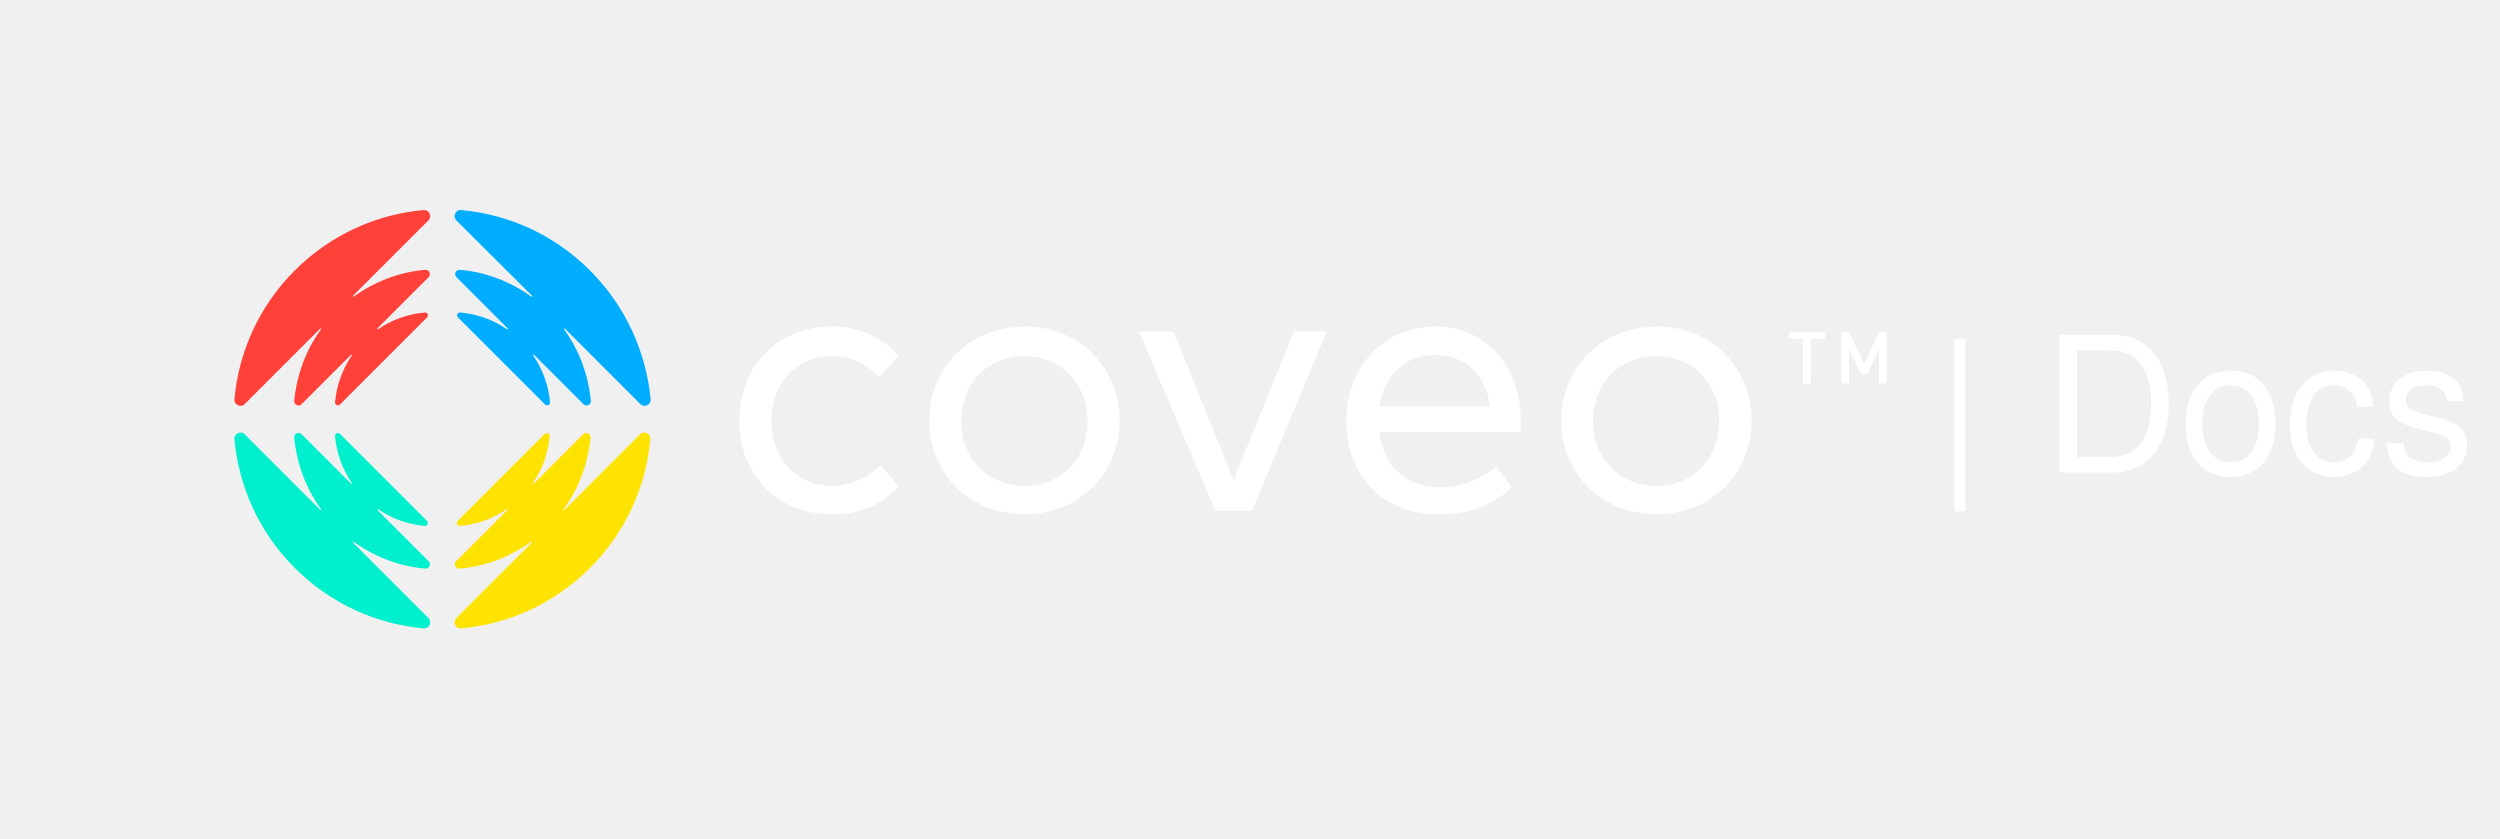
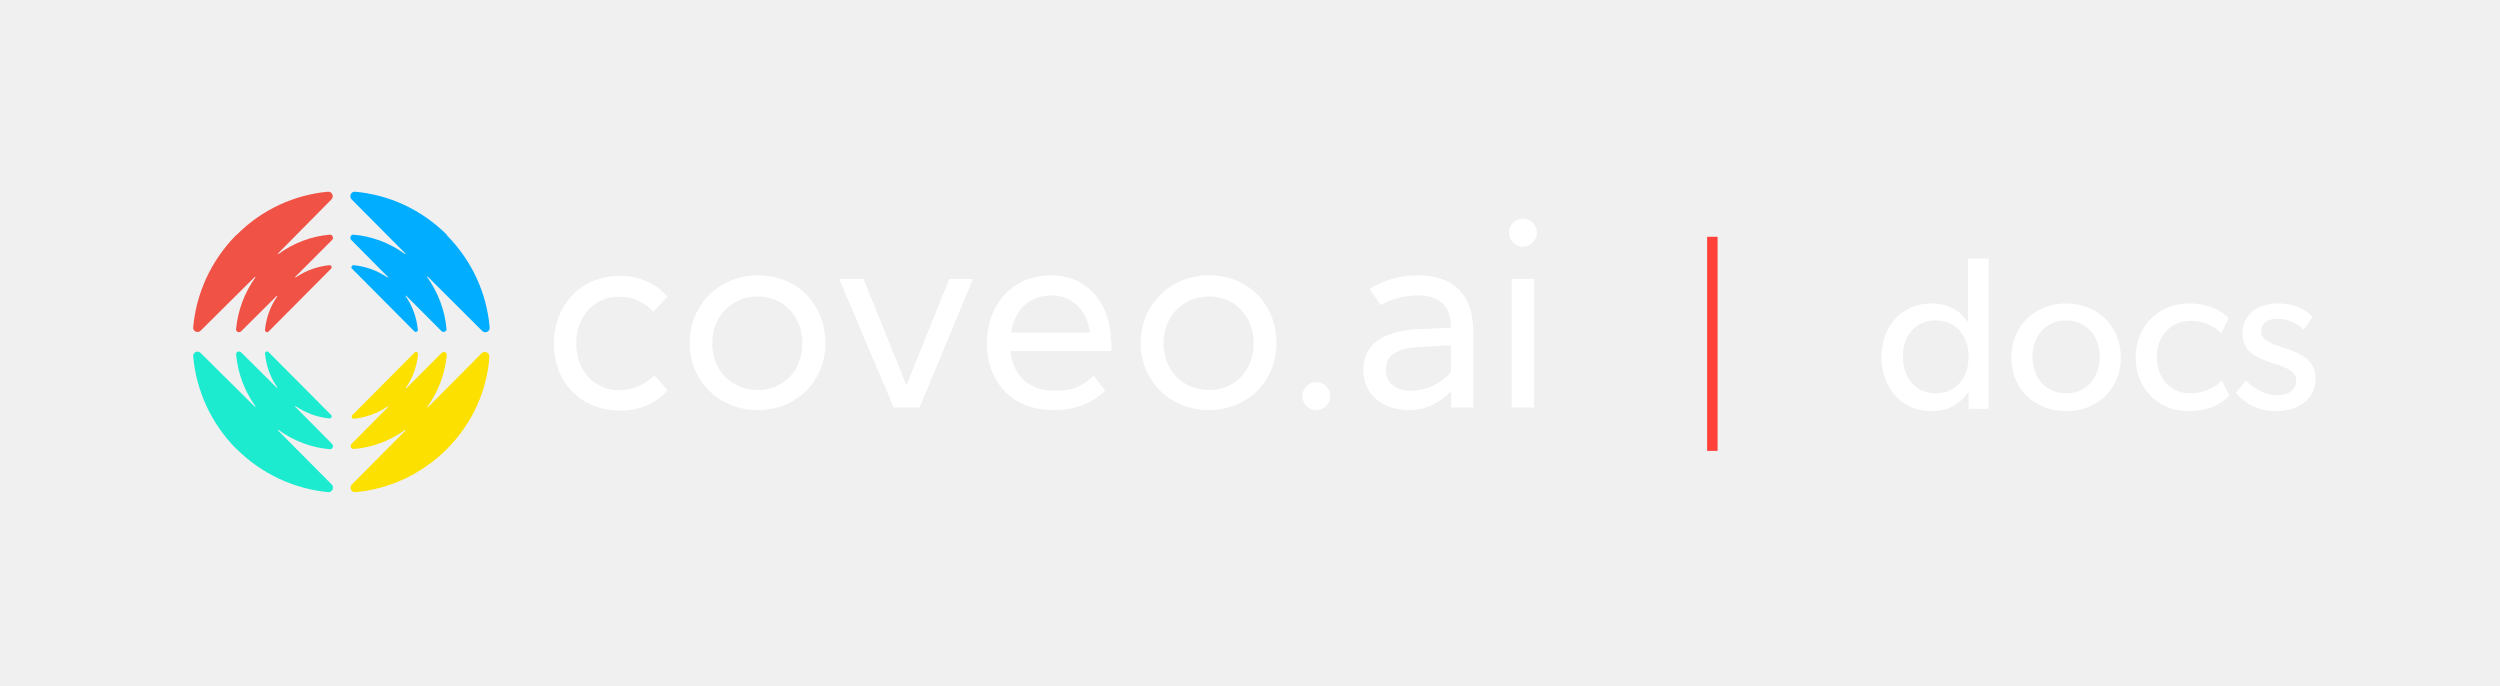
- <svg xmlns="http://www.w3.org/2000/svg" viewBox="0 0 820 275" role="img" aria-labelledby="coveo-logo-title">
-   <g>
-     <g>
-       <path fill="#00ADFF" d="M193.5,88.7c-11.8-11.8-26.8-18.4-42.2-19.8c-1.9-0.2-2.9,2.1-1.6,3.4L174.5,97c0.2,0.2-0.1,0.4-0.2,0.3         c-7.1-5.1-15.2-8.1-23.5-8.8c-1.3-0.1-2,1.5-1.1,2.4l16.8,16.8c0.2,0.2,0,0.4-0.2,0.3c-4.6-3.2-9.9-5-15.3-5.5         c-0.9-0.1-1.4,1-0.8,1.6l28.6,28.6c0.6,0.6,1.7,0.1,1.6-0.8c-0.5-5.4-2.3-10.6-5.5-15.3c-0.1-0.2,0.1-0.4,0.3-0.2l16.2,16.2         c0.9,0.9,2.5,0.2,2.4-1.1c-0.8-8.3-3.7-16.5-8.8-23.5c-0.1-0.2,0.1-0.4,0.3-0.2l24.7,24.7c1.3,1.4,3.6,0.3,3.4-1.6         C211.9,115.5,205.3,100.5,193.5,88.7" />
-       <path fill="#FF413A" d="M96.7,88.7c11.8-11.8,26.8-18.4,42.2-19.8c1.9-0.2,2.9,2.1,1.6,3.4L115.8,97c-0.2,0.2,0.1,0.4,0.2,0.3         c7.1-5.1,15.2-8.1,23.5-8.8c1.3-0.1,2,1.5,1.1,2.4l-16.8,16.8c-0.2,0.2,0,0.4,0.2,0.3c4.6-3.2,9.9-5,15.3-5.5         c0.9-0.1,1.4,1,0.8,1.6l-28.6,28.6c-0.6,0.6-1.7,0.1-1.6-0.8c0.5-5.4,2.3-10.6,5.5-15.3c0.1-0.2-0.1-0.4-0.3-0.2l-16.2,16.2         c-0.9,0.9-2.5,0.2-2.4-1.1c0.8-8.3,3.7-16.5,8.8-23.5c0.1-0.2-0.1-0.4-0.3-0.2l-24.7,24.7c-1.3,1.4-3.6,0.3-3.4-1.6         C78.3,115.5,84.9,100.5,96.7,88.7" />
-       <path fill="#00EFCD" d="M96.7,186.3c11.8,11.8,26.8,18.4,42.2,19.8c1.9,0.2,2.9-2.1,1.6-3.4L115.8,178c-0.2-0.2,0.1-0.4,0.2-0.3         c7.1,5.1,15.2,8.1,23.5,8.8c1.3,0.1,2-1.5,1.1-2.4l-16.8-16.8c-0.2-0.2,0-0.4,0.2-0.3c4.6,3.2,9.9,5,15.3,5.5         c0.9,0.1,1.4-1,0.8-1.6l-28.6-28.6c-0.6-0.6-1.7-0.1-1.6,0.8c0.5,5.4,2.3,10.6,5.5,15.3c0.1,0.2-0.1,0.4-0.3,0.2l-16.2-16.2         c-0.9-0.9-2.5-0.2-2.4,1.1c0.8,8.3,3.7,16.5,8.8,23.5c0.1,0.2-0.1,0.4-0.3,0.2l-24.7-24.7c-1.3-1.4-3.6-0.3-3.4,1.6         C78.3,159.5,84.9,174.5,96.7,186.3" />
-       <path fill="#FFE300" d="M193.5,186.3c-11.8,11.8-26.8,18.4-42.2,19.8c-1.9,0.2-2.9-2.1-1.6-3.4l24.7-24.7c0.2-0.2-0.1-0.4-0.2-0.3         c-7.1,5.1-15.2,8.1-23.5,8.8c-1.3,0.1-2-1.5-1.1-2.4l16.8-16.8c0.2-0.2,0-0.4-0.2-0.3c-4.6,3.2-9.9,5-15.3,5.5         c-0.9,0.1-1.4-1-0.8-1.6l28.6-28.6c0.6-0.6,1.7-0.1,1.6,0.8c-0.5,5.4-2.3,10.6-5.5,15.3c-0.1,0.2,0.1,0.4,0.3,0.2l16.2-16.2         c0.9-0.9,2.5-0.2,2.4,1.1c-0.8,8.3-3.7,16.5-8.8,23.5c-0.1,0.2,0.1,0.4,0.3,0.2l24.7-24.7c1.3-1.4,3.6-0.3,3.4,1.6         C211.9,159.5,205.3,174.5,193.5,186.3" />
-     </g>
-     <g>
-       <path fill="white" d="M294.8,116.8c-6.4,6.8-6.4,6.8-6.4,6.8c-4.4-4.4-9.3-6.8-15.7-6.8c-11.3,0-19.7,8.9-19.7,21.3         c0,12.5,8.5,21.3,19.7,21.3c6.4,0,12.1-2.8,16.1-6.8c6,6.8,6,6.8,6,6.8c-5.2,6-12.9,9.3-21.7,9.3c-18.5,0-30.6-13.3-30.6-30.6         c0-17.7,12.1-31,30.6-31C281.9,107.1,289.5,110.7,294.8,116.8L294.8,116.8z" />
-       <path fill="white" d="M367.2,138.1c0,17.3-13.3,30.6-31,30.6c-18.1,0-31.4-13.3-31.4-30.6c0-17.7,13.3-31,31.4-31         C353.9,107.1,367.2,120.4,367.2,138.1L367.2,138.1z M315.3,138.1c0,12.5,8.9,21.3,20.9,21.3c11.7,0,20.5-8.9,20.5-21.3         c0-12.5-8.9-21.3-20.5-21.3C324.1,116.8,315.3,125.6,315.3,138.1L315.3,138.1z" />
-       <polygon fill="white" points="410.7,167.5 398.6,167.5 373.6,108.7 384.9,108.7 404.6,157.4 424.4,108.7 435.2,108.7" />
-       <path fill="white" d="M498.8,137.7c0,1.6,0,2.8,0,4c-46.3,0-46.3,0-46.3,0c1.2,12.1,9.7,18.1,19.7,18.1c7.2,0,13.3-2.4,18.5-6.8         c5.2,6.8,5.2,6.8,5.2,6.8c-7.2,6.8-15.3,8.9-24.1,8.9c-17.7,0-30.2-12.1-30.2-30.6c0-18.1,12.5-31,29.4-31         C487.1,107.1,498.8,120,498.8,137.7L498.8,137.7z M452.5,133.3c36.2,0,36.2,0,36.2,0c-1.2-10.1-8-16.9-17.7-16.9         C460.6,116.4,454.1,123.2,452.5,133.3L452.5,133.3z" />
-       <path fill="white" d="M574.5,138.1c0,17.3-13.3,30.6-31,30.6c-18.1,0-31.4-13.3-31.4-30.6c0-17.7,13.3-31,31.4-31         C561.2,107.1,574.5,120.4,574.5,138.1L574.5,138.1z M522.5,138.1c0,12.5,8.9,21.3,20.9,21.3c11.7,0,20.5-8.9,20.5-21.3         c0-12.5-8.9-21.3-20.5-21.3C531.4,116.8,522.5,125.6,522.5,138.1L522.5,138.1z" />
-     </g>
-     <g>
-       <polyline fill="white" points="598.6,108.9 586.7,108.9 586.7,111.2 591.4,111.2 591.4,125.8 594,125.8 594,111.2 598.6,111.2         598.6,108.9" />
-       <polyline fill="white" points="618.9,108.9 616.3,108.9 611.5,119.4 606.5,108.9 603.9,108.9 603.9,125.8 606.5,125.8         606.5,114.5 610.5,122.8 612.4,122.8 616.3,114.5 616.3,125.8 618.9,125.8 618.9,108.9" />
-     </g>
-     <text fill="white" font-family="-apple-system, BlinkMacSystemFont, 'Segoe UI', Helvetica, Arial, sans-serif" font-size="60" font-weight="300" x="635" y="155">|</text>
-     <text fill="white" font-family="-apple-system, BlinkMacSystemFont, 'Segoe UI', Helvetica, Arial, sans-serif" font-size="62" font-weight="400" x="670" y="155">Docs</text>
+ <svg xmlns="http://www.w3.org/2000/svg" width="1003" height="275" viewBox="0 0 1003 275" fill="none">
+   <mask id="mask0_5366_61265" style="mask-type:luminance" maskUnits="userSpaceOnUse" x="77" y="76" width="542" height="123">
+     <path d="M618.737 76H77V198.375H618.737V76Z" fill="white" />
+   </mask>
+   <g mask="url(#mask0_5366_61265)">
+     <path d="M568.942 110.469C583.097 110.469 591.04 118.321 591.04 132.7V163.498H582.18V156.971C577.496 161.866 571.896 164.518 565.276 164.518C554.381 164.518 546.947 158.093 546.947 148.405C546.947 138.003 554.992 132.802 568.841 132.088L582.078 131.476V130.763C582.078 122.706 577.496 118.525 568.841 118.525C563.444 118.525 558.148 119.953 553.974 122.4L549.493 115.976C554.89 112.406 561.611 110.469 568.942 110.469ZM569.452 139.227C560.49 139.737 556.01 142.388 556.01 148.303C556.01 153.81 560.186 156.767 566.091 156.767C572.405 156.767 578.209 153.708 582.078 149.425V138.513L569.452 139.227ZM533.709 158.909C533.709 162.007 531.202 164.518 528.109 164.518C525.016 164.518 522.507 162.007 522.507 158.909C522.507 155.811 525.016 153.3 528.109 153.3C531.202 153.3 533.709 155.811 533.709 158.909Z" fill="white" />
+     <path d="M606.517 111.897H615.479V163.498H606.517V111.897ZM616.6 93.337C616.6 96.434 614.092 98.945 610.998 98.945C607.905 98.945 605.398 96.434 605.398 93.337C605.398 90.239 607.905 87.728 610.998 87.728C614.092 87.728 616.6 90.239 616.6 93.337Z" fill="white" />
+     <path d="M267.831 119.035L262.127 125.052C258.36 121.177 254.084 119.035 248.38 119.035C238.503 119.035 231.172 126.786 231.172 137.799C231.172 148.813 238.606 156.564 248.38 156.564C254.084 156.564 258.869 154.116 262.535 150.547L267.831 156.564C263.248 161.867 256.629 164.722 248.89 164.722C232.699 164.722 222.21 153.096 222.21 137.902C222.21 122.707 232.699 110.673 248.89 110.673C256.629 110.673 263.248 113.834 267.831 119.035Z" fill="white" />
+     <path d="M331.169 137.697C331.169 152.892 319.56 164.518 304.081 164.518C288.603 164.518 276.688 152.892 276.688 137.697C276.688 122.502 288.298 110.469 304.081 110.469C319.865 110.469 331.169 122.094 331.169 137.697ZM285.752 137.697C285.752 148.609 293.49 156.461 303.979 156.461C314.468 156.461 321.902 148.711 321.902 137.697C321.902 126.683 314.163 118.933 303.979 118.933C293.797 118.933 285.752 126.683 285.752 137.697Z" fill="white" />
+     <path d="M369.049 163.498H358.562L336.667 111.896H346.443L363.652 154.626L380.862 111.896H390.332L368.947 163.498H369.049Z" fill="white" />
+     <path d="M445.932 137.391V140.859H405.403C406.421 151.464 413.855 156.767 422.613 156.767C431.37 156.767 434.222 154.728 438.804 150.751L443.386 156.767C437.072 162.784 430.046 164.518 422.307 164.518C406.829 164.518 395.934 153.912 395.934 137.697C395.934 121.482 406.829 110.469 421.594 110.469C436.36 110.469 445.728 121.788 445.728 137.289L445.932 137.391ZM405.606 133.414H437.276C436.257 124.542 430.251 118.525 421.797 118.525C412.632 118.627 407.032 124.542 405.606 133.414Z" fill="white" />
+     <path d="M512.121 137.697C512.121 152.892 500.513 164.518 485.034 164.518C469.556 164.518 457.641 152.892 457.641 137.697C457.641 122.502 469.251 110.469 485.034 110.469C500.818 110.469 512.121 122.094 512.121 137.697ZM466.806 137.697C466.806 148.609 474.546 156.461 485.034 156.461C495.523 156.461 502.957 148.711 502.957 137.697C502.957 126.683 495.218 118.933 485.034 118.933C474.851 118.933 466.806 126.683 466.806 137.697Z" fill="white" />
+     <path d="M179.441 94.356C169.055 83.954 156.02 78.142 142.477 76.918C140.848 76.816 139.931 78.753 141.051 79.977L162.639 101.699C162.741 101.801 162.639 102.005 162.436 101.903C156.326 97.416 149.096 94.764 141.866 94.152C140.746 94.05 140.135 95.478 140.949 96.294L155.613 111.081C155.715 111.183 155.613 111.387 155.409 111.285C151.336 108.531 146.754 106.9 141.968 106.39C141.153 106.288 140.644 107.308 141.255 107.818L166.203 132.904C166.814 133.516 167.731 133.006 167.629 132.19C167.12 127.398 165.592 122.91 162.741 118.831C162.639 118.729 162.843 118.525 162.945 118.627L177.099 132.802C177.914 133.618 179.339 132.904 179.136 131.884C178.423 124.542 175.877 117.505 171.397 111.183C171.295 111.081 171.498 110.877 171.6 110.979L193.494 132.802C194.614 133.924 196.651 133.006 196.447 131.375C195.327 117.913 189.522 104.758 179.238 94.356H179.441Z" fill="#00ADFF" />
+     <path d="M94.82 94.356C105.105 83.954 118.241 78.142 131.581 76.918C133.21 76.816 134.127 78.753 133.007 79.977L111.521 101.699C111.419 101.801 111.521 102.005 111.724 101.903C117.834 97.416 125.064 94.764 132.294 94.152C133.414 94.05 134.025 95.478 133.21 96.294L118.445 111.081C118.343 111.183 118.445 111.387 118.649 111.285C122.722 108.531 127.304 106.9 132.09 106.39C132.905 106.288 133.414 107.308 132.803 107.818L107.753 133.006C107.142 133.618 106.226 133.108 106.327 132.292C106.836 127.499 108.364 123.012 111.215 118.933C111.317 118.831 111.113 118.627 111.011 118.729L96.755 132.904C95.941 133.72 94.515 133.006 94.719 131.987C95.431 124.644 97.977 117.608 102.458 111.285C102.56 111.183 102.356 110.979 102.254 111.081L80.462 132.7C79.342 133.822 77.306 132.904 77.509 131.273C78.731 117.811 84.536 104.656 94.82 94.254V94.356Z" fill="#F05245" />
+     <path d="M94.82 180.019C105.105 190.319 118.14 196.131 131.683 197.457C133.312 197.559 134.229 195.621 133.109 194.398L111.521 172.676C111.419 172.574 111.521 172.37 111.724 172.472C117.834 176.959 125.064 179.611 132.294 180.223C133.414 180.325 134.025 178.897 133.21 178.081L118.445 163.192C118.343 163.09 118.445 162.886 118.649 162.988C122.722 165.742 127.304 167.373 132.09 167.883C132.905 167.985 133.414 166.965 132.803 166.455L107.753 141.267C107.142 140.655 106.226 141.165 106.327 141.98C106.836 146.773 108.364 151.261 111.215 155.34C111.317 155.442 111.113 155.646 111.011 155.544L96.755 141.369C95.941 140.553 94.515 141.267 94.719 142.286C95.431 149.629 97.977 156.665 102.458 162.988C102.56 163.09 102.356 163.294 102.254 163.192L80.462 141.572C79.342 140.451 77.306 141.369 77.509 143C78.731 156.563 84.536 169.719 94.82 180.121V180.019Z" fill="#1CEBCF" />
+     <path d="M179.441 180.019C169.157 190.318 156.122 196.233 142.579 197.457C140.95 197.559 140.033 195.621 141.153 194.398L162.741 172.676C162.843 172.574 162.741 172.37 162.538 172.472C156.428 176.857 149.198 179.611 141.968 180.12C140.848 180.222 140.237 178.795 141.052 178.081L155.715 163.294C155.817 163.192 155.715 162.988 155.511 163.09C151.438 165.843 146.856 167.475 142.07 167.985C141.255 168.087 140.746 167.067 141.357 166.557L166.305 141.47C166.916 140.859 167.833 141.368 167.731 142.184C167.222 146.977 165.694 151.464 162.843 155.544C162.741 155.646 162.945 155.85 163.047 155.747L177.201 141.572C178.016 140.757 179.441 141.47 179.238 142.49C178.525 149.833 175.979 156.869 171.499 163.192C171.397 163.294 171.601 163.498 171.702 163.396L193.29 141.674C194.411 140.553 196.447 141.47 196.345 143.102C195.429 156.563 189.625 169.719 179.34 180.12L179.441 180.019Z" fill="#FBE000" />
  </g>
+   <path d="M797.825 164H789.793V157.365H789.618C786.213 162.429 781.062 164.96 775.038 164.96C762.728 164.96 754.871 155.531 754.871 143.222C754.871 130.999 762.728 121.745 774.863 121.745C781.586 121.745 786.475 124.713 789.356 128.991H789.531V103.76H797.825V164ZM789.793 143.134C789.793 134.84 784.903 128.554 776.61 128.554C768.316 128.554 763.427 134.84 763.427 143.134C763.427 151.428 768.316 157.801 776.61 157.801C784.903 157.801 789.793 151.428 789.793 143.134ZM850.878 143.396C850.878 156.317 841.274 164.96 828.964 164.96C816.567 164.96 806.964 156.317 806.964 143.396C806.964 130.562 816.567 121.745 828.964 121.745C841.274 121.745 850.878 130.562 850.878 143.396ZM842.409 143.134C842.409 135.015 837.258 128.554 828.964 128.554C820.583 128.554 815.432 135.015 815.432 143.134C815.432 151.341 820.583 157.801 828.964 157.801C837.258 157.801 842.409 151.341 842.409 143.134ZM894.381 158.674C893.158 159.897 888.881 164.96 877.793 164.96C866.618 164.96 856.84 156.579 856.84 143.309C856.84 129.951 867.054 121.745 878.055 121.745C889.142 121.745 893.682 127.157 894.119 127.681L891.15 133.793C889.754 132.396 886.087 128.729 878.753 128.729C871.42 128.729 865.308 134.316 865.308 143.047C865.308 151.777 870.721 157.801 878.753 157.801C886.873 157.801 891.412 152.563 891.412 152.563L894.381 158.674ZM929.007 151.865C929.007 160.77 921.236 164.96 913.204 164.96C906.22 164.96 900.545 162.079 897.053 157.539L901.069 152.65C904.561 156.317 909.45 158.587 913.292 158.587C917.133 158.587 921.236 157.19 921.236 152.65C921.236 148.111 914.689 146.714 911.895 145.753C905.784 143.658 899.672 141.475 899.672 133.618C899.672 125.935 906.307 121.745 913.641 121.745C920.975 121.745 925.165 124.364 927.784 127.157L924.292 132.308C921.848 129.777 917.832 127.856 913.816 127.856C909.8 127.856 907.18 129.602 907.18 133.007C907.18 136.412 911.196 137.896 915.3 139.205C917.57 139.991 919.141 140.515 920.887 141.213C925.514 143.134 929.007 146.452 929.007 151.865Z" fill="white" />
+   <path d="M689.1 95H684.9V180.9H689.1V95Z" fill="#FF413A" />
</svg>
